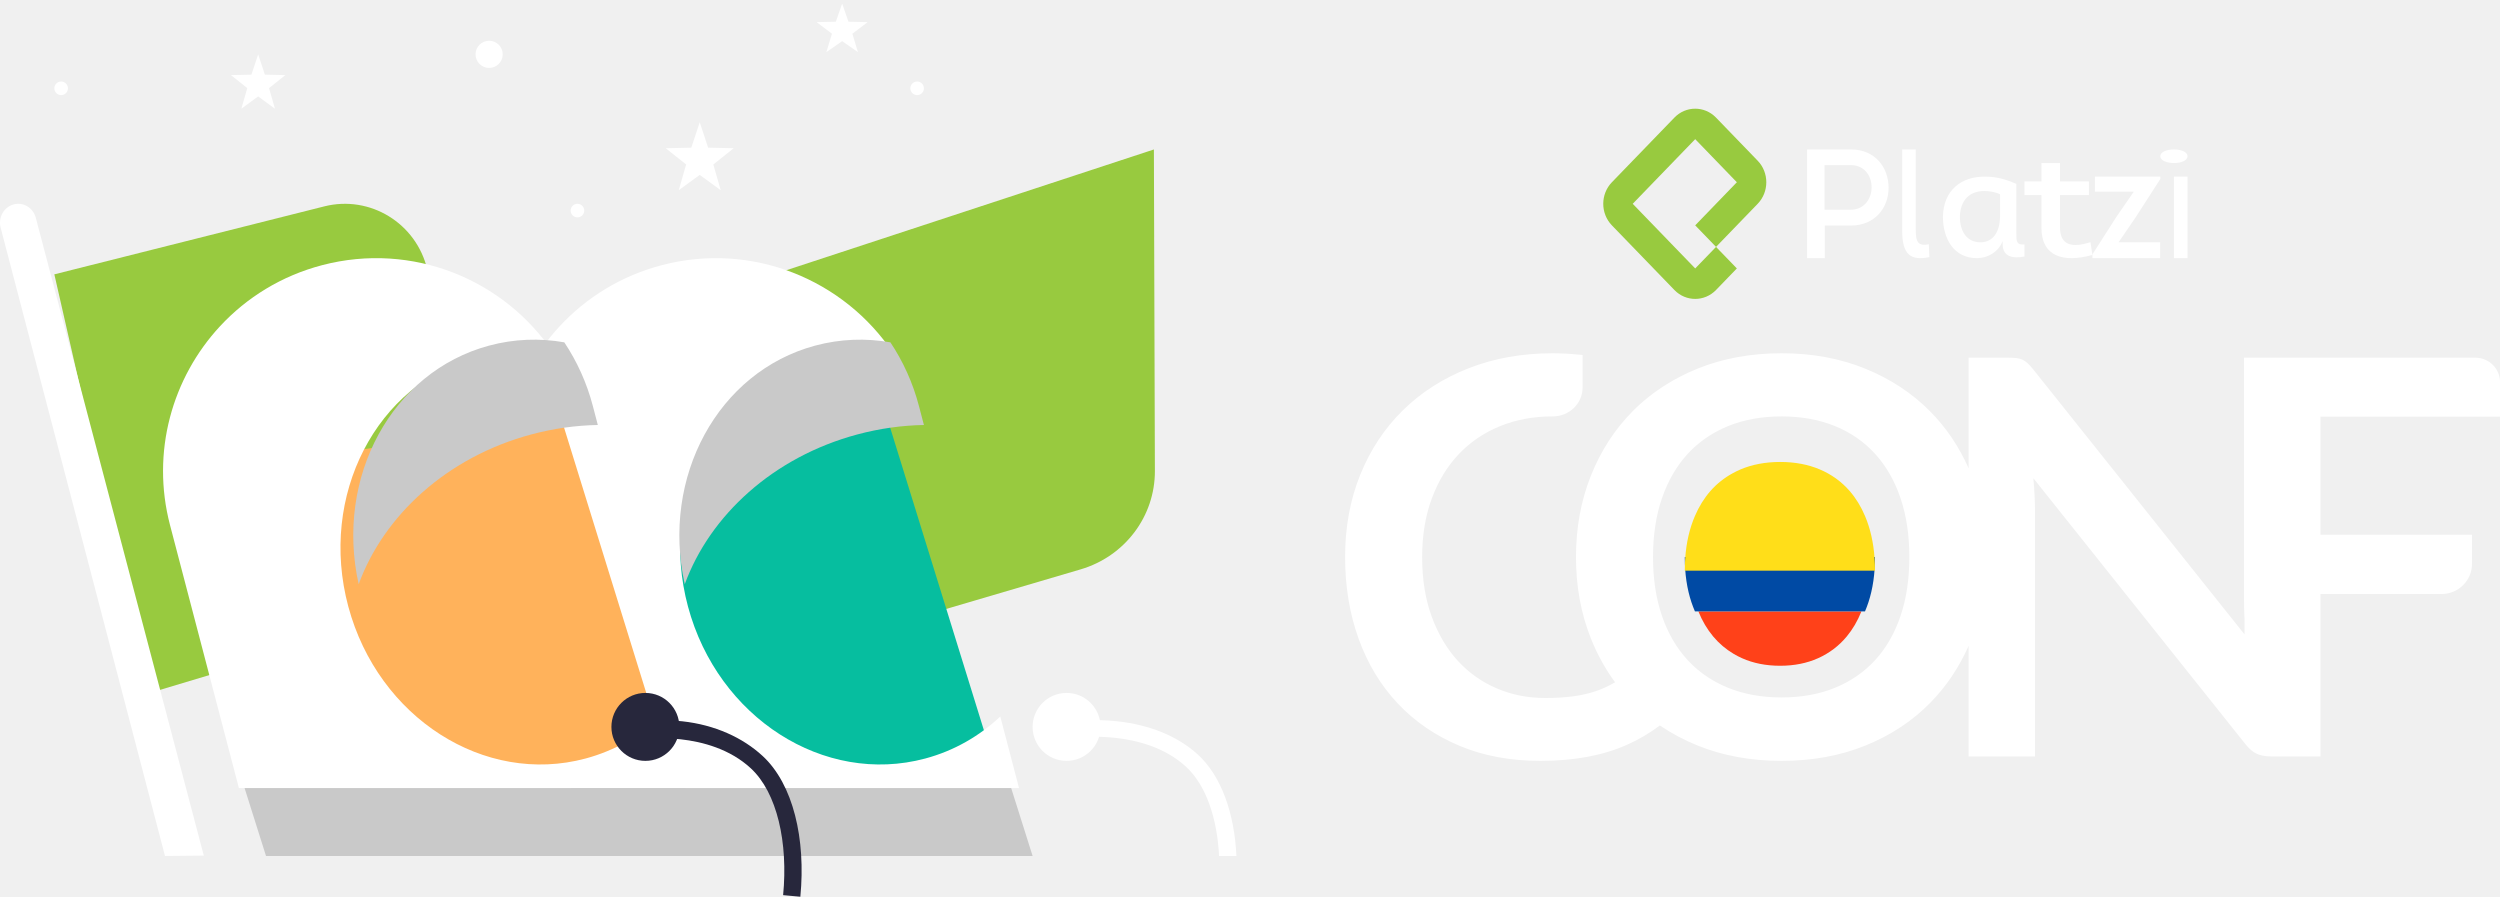
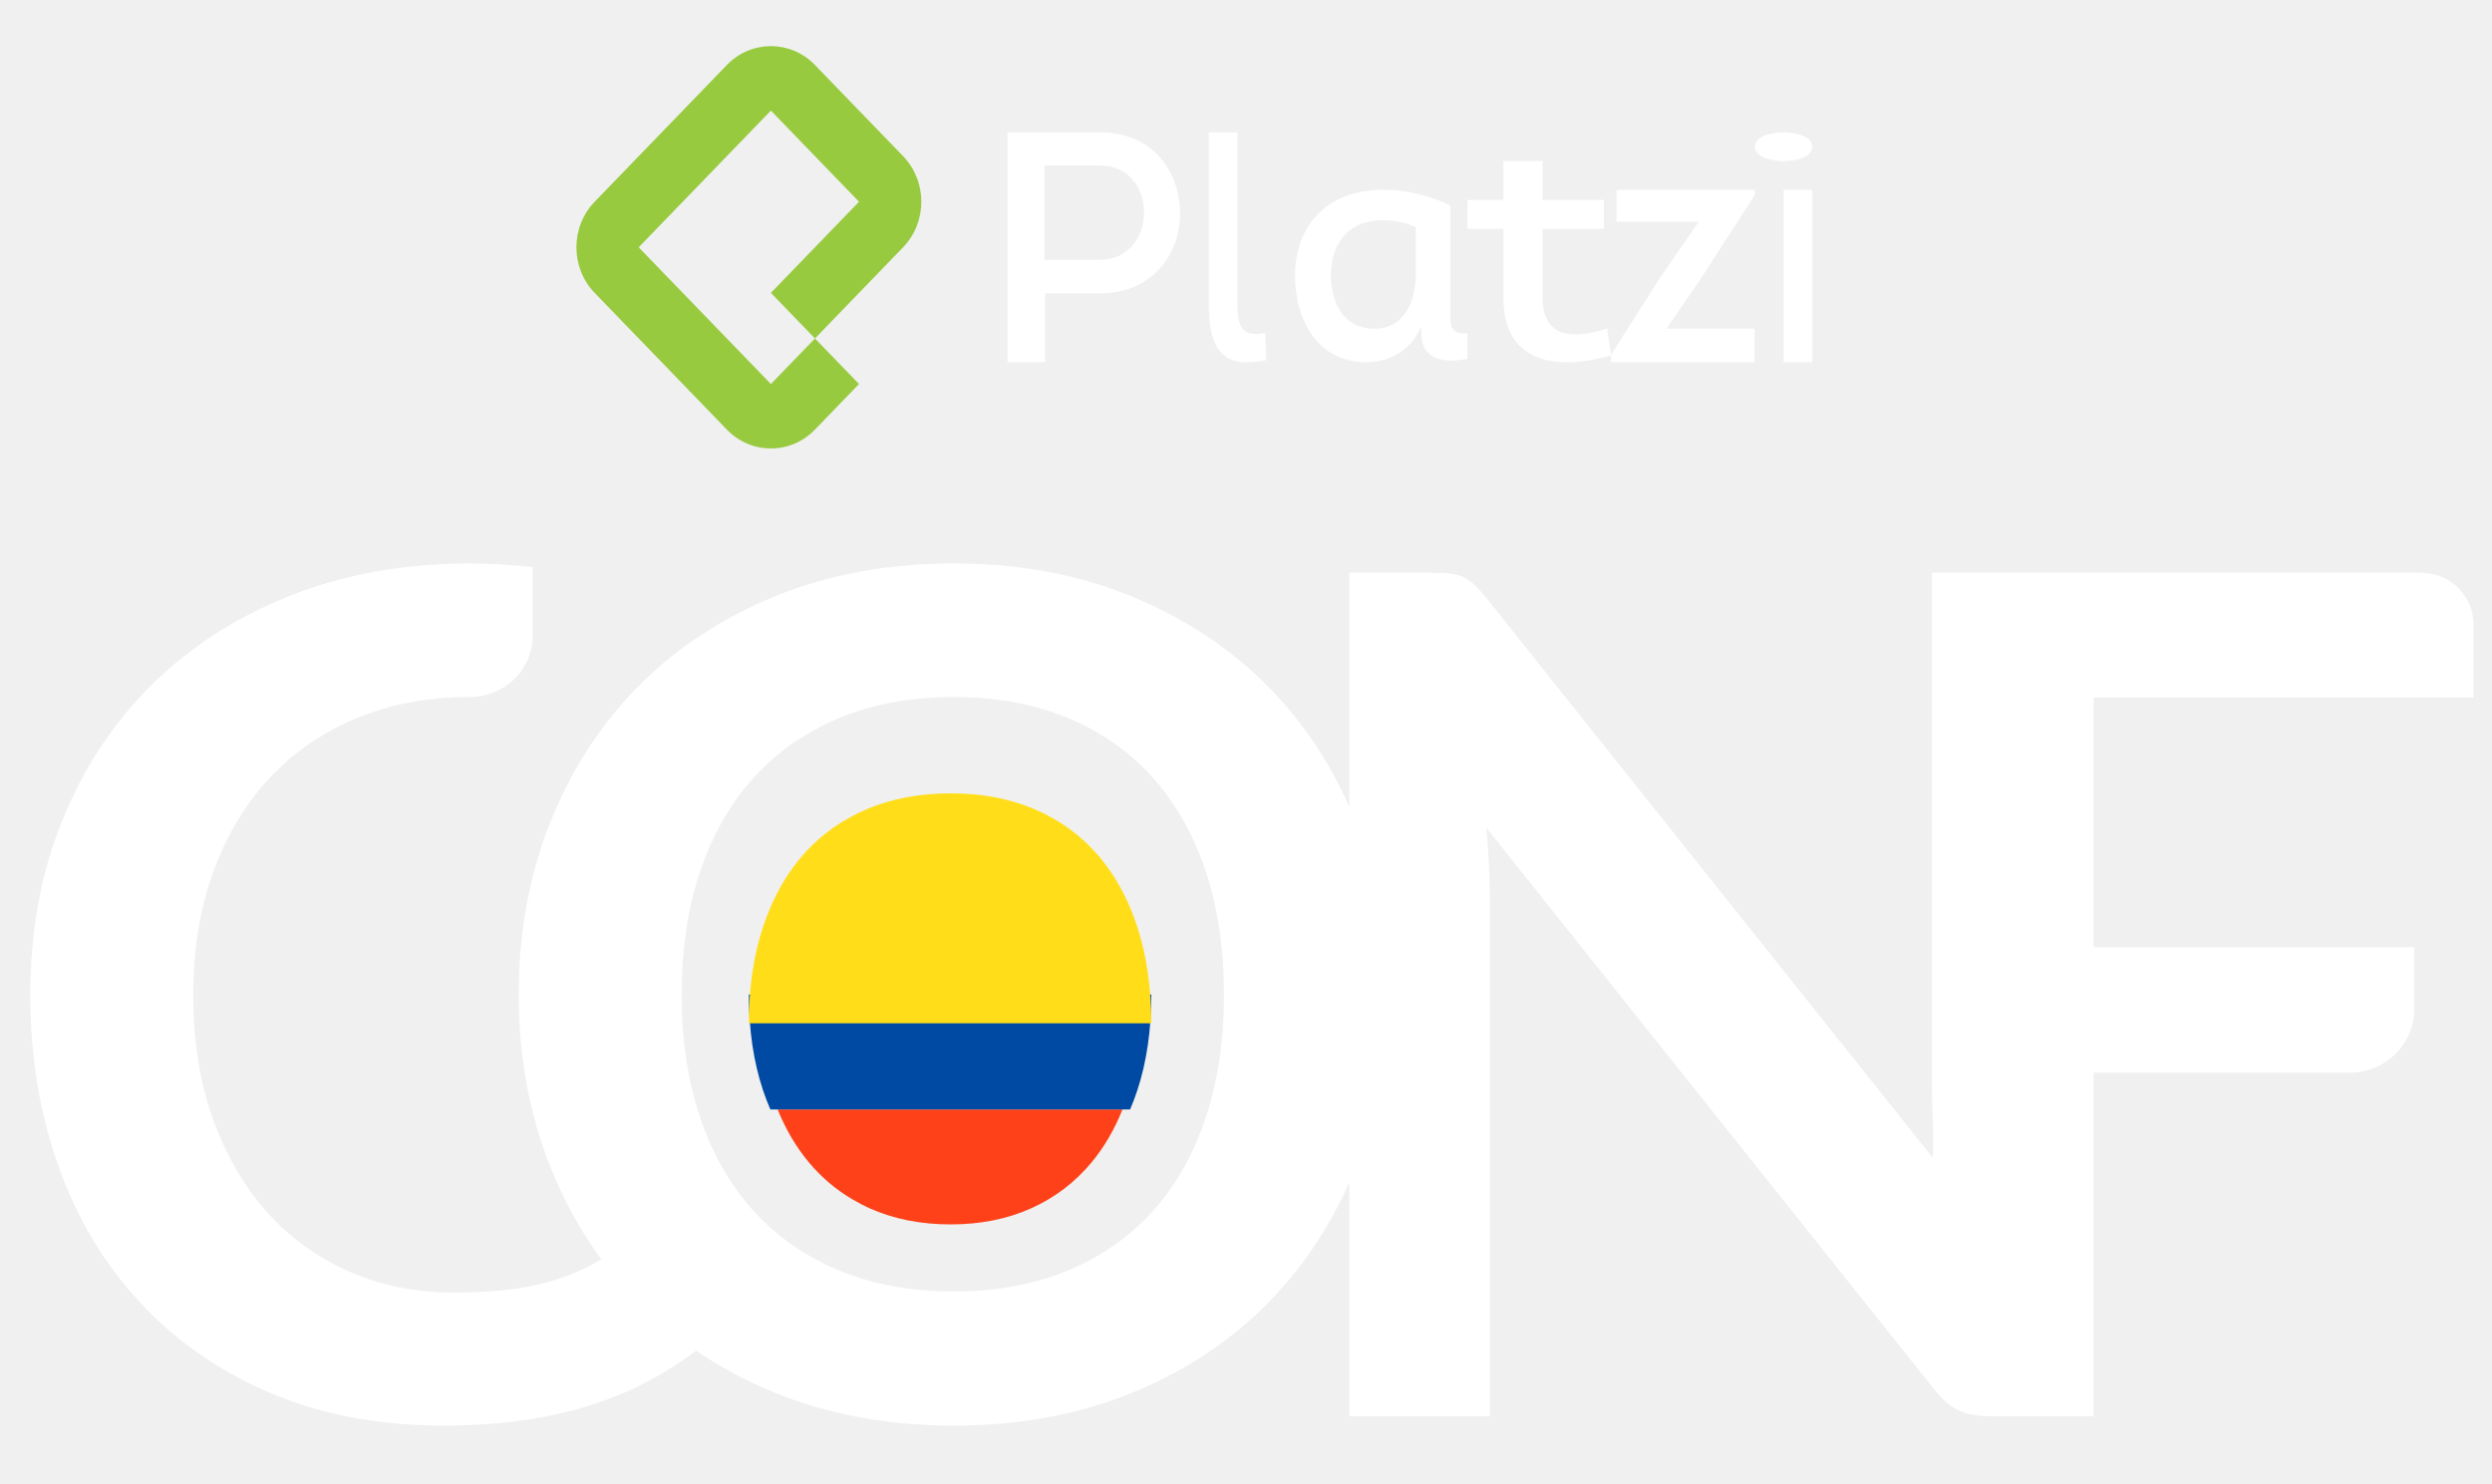
- <svg xmlns="http://www.w3.org/2000/svg" xmlns:xlink="http://www.w3.org/1999/xlink" width="184px" height="66px" viewBox="0 0 184 66" version="1.1">
+ <svg xmlns="http://www.w3.org/2000/svg" xmlns:xlink="http://www.w3.org/1999/xlink" width="89" height="53" version="1.1" style="">
+   <rect id="backgroundrect" width="100%" height="100%" x="0" y="0" fill="none" stroke="none" style="" class="" />
  <defs>
    <polygon id="path-1" points="0.105 0.264 3.86 0.264 3.86 3.835 0.105 3.835" />
    <polygon id="path-3" points="0 66 184 66 184 1 0 1" />
  </defs>
-   <g id="Page-1" stroke="none" stroke-width="1" fill="none" fill-rule="evenodd">
-     <g id="/-attendants/:id" transform="translate(-453, -511)">
-       <g id="tab-persona" transform="translate(339, 502)">
-         <g id="Group-69" transform="translate(114, 9)">
-           <path d="M4,20.192 L23.87,15.189 C27.235,14.342 30.638,16.427 31.447,19.83 L37,43.203 L11.029,51 L4,20.192 Z" id="Fill-1" fill="#98CA3F" />
-           <path d="M28,29.704 L35.055,55 L79.533,41.906 C82.786,40.949 85.01,38.003 85,34.666 L84.927,11 L28,29.704 Z" id="Fill-3" fill="#98CA3F" />
-           <path d="M15,62.972 L2.634,16.026 C2.44,15.286 1.705,14.848 0.991,15.048 C0.276,15.249 -0.147,16.014 0.047,16.756 L12.144,63 L15,62.972 Z" id="Fill-5" fill="#FFFFFF" />
-           <polygon id="Fill-7" fill="#06BE9F" points="65.369 31 49.554 33.231 42 34.297 47.866 57 58.454 57 64.177 57 73 55.634" />
-           <path d="M73.621,52.734 C72.091,54.175 70.226,55.255 68.102,55.826 C60.654,57.827 52.834,52.823 50.637,44.647 C48.44,36.473 52.696,28.223 60.144,26.222 C62.015,25.719 63.908,25.659 65.731,25.979 C62.122,20.57 55.357,17.775 48.712,19.515 C45.719,20.299 43.156,21.896 41.197,24.007 C37.673,27.806 36.105,33.269 37.515,38.652 L42.583,58 L49.829,58 L75,58 L73.621,52.734 Z" id="Fill-9" fill="#FFFFFF" />
-           <polygon id="Fill-11" fill="#C9C9C9" points="76 63 43.578 63 42 58 74.422 58" />
-           <path d="M63.09,31.978 C64.74,31.535 66.389,31.308 68,31.279 L67.636,29.889 C67.186,28.17 66.466,26.596 65.533,25.196 C63.727,24.878 61.85,24.938 59.995,25.437 C52.83,27.364 48.646,35.13 50.398,43 C52.242,37.944 56.898,33.643 63.09,31.978" id="Fill-13" fill="#C9C9C9" />
-           <polygon id="Fill-15" fill="#FFB25B" points="41.369 31 25.554 33.231 18 34.297 23.866 57 34.454 57 40.177 57 49 55.634" />
-           <path d="M48.621,52.734 C47.091,54.175 45.226,55.255 43.101,55.826 C35.653,57.827 27.835,52.823 25.637,44.647 C23.44,36.473 27.696,28.223 35.144,26.222 C37.014,25.719 38.908,25.659 40.731,25.979 C37.122,20.57 30.356,17.775 23.712,19.515 L23.712,19.515 C20.719,20.299 18.156,21.896 16.197,24.007 C12.673,27.806 11.105,33.269 12.515,38.652 L17.583,58 L24.829,58 L50,58 L48.621,52.734 Z" id="Fill-17" fill="#FFFFFF" />
-           <polygon id="Fill-19" fill="#C9C9C9" points="52 63 19.578 63 18 58 50.422 58" />
-           <path d="M39.09,31.978 C40.74,31.535 42.39,31.308 44,31.279 L43.636,29.889 C43.186,28.17 42.466,26.596 41.533,25.196 C39.727,24.878 37.85,24.938 35.996,25.437 C28.83,27.364 24.646,35.13 26.398,43 C28.242,37.944 32.898,33.643 39.09,31.978" id="Fill-21" fill="#C9C9C9" />
-           <polygon id="Fill-23" fill="#FFFFFF" points="19 4 19.495 5.495 21 5.528 19.801 6.485 20.236 8 19 7.097 17.764 8 18.199 6.485 17 5.528 18.505 5.495" />
-           <polygon id="Fill-25" fill="#FFFFFF" points="51.5 9 52.119 10.868 54 10.91 52.501 12.106 53.045 14 51.5 12.871 49.955 14 50.499 12.106 49 10.91 50.881 10.868" />
-           <g id="Group-29" transform="translate(60, 0)">
-             <mask id="mask-2" fill="white">
-               <use xlink:href="#path-1" />
-             </mask>
-             <g id="Clip-28" />
-             <polygon id="Fill-27" fill="#FFFFFF" mask="url(#mask-2)" points="1.982 0.264 2.447 1.599 3.86 1.628 2.734 2.482 3.143 3.835 1.982 3.029 0.822 3.835 1.231 2.482 0.105 1.628 1.518 1.599" />
-           </g>
-           <path d="M37,4 C37,4.552 36.552,5 36,5 C35.448,5 35,4.552 35,4 C35,3.448 35.448,3 36,3 C36.552,3 37,3.448 37,4" id="Fill-30" fill="#FFFFFF" />
-           <path d="M43,15.5 C43,15.776 42.776,16 42.5,16 C42.224,16 42,15.776 42,15.5 C42,15.224 42.224,15 42.5,15 C42.776,15 43,15.224 43,15.5" id="Fill-32" fill="#FFFFFF" />
-           <path d="M5,6.5 C5,6.776 4.776,7 4.5,7 C4.224,7 4,6.776 4,6.5 C4,6.224 4.224,6 4.5,6 C4.776,6 5,6.224 5,6.5" id="Fill-34" fill="#FFFFFF" />
-           <path d="M68,6.5 C68,6.776 67.776,7 67.5,7 C67.224,7 67,6.776 67,6.5 C67,6.224 67.224,6 67.5,6 C67.776,6 68,6.224 68,6.5" id="Fill-36" fill="#FFFFFF" />
-           <path d="M58.906,66 L57.638,65.883 C58.01,62.037 57.208,58.344 55.254,56.542 C52.183,53.71 47.241,54.403 47.191,54.41 L47,53.095 C47.057,53.087 48.42,52.891 50.215,53.087 C52.62,53.35 54.665,54.289 56.128,55.639 C58.382,57.718 59.317,61.753 58.906,66" id="Fill-38" fill="#27273C" />
-           <path d="M50,53.5 C50,54.881 48.881,56 47.5,56 C46.12,56 45,54.881 45,53.5 C45,52.119 46.12,51 47.5,51 C48.881,51 50,52.119 50,53.5" id="Fill-40" fill="#27273C" />
-           <path d="M87.267,56.409 C88.765,57.77 89.586,60.223 89.723,63 L91,63 C90.856,59.878 89.899,57.114 88.144,55.519 C86.677,54.187 84.629,53.346 82.22,53.086 C80.422,52.892 79.057,53.086 79,53.094 L79.191,54.305 C79.241,54.298 84.191,53.615 87.267,56.409" id="Fill-42" fill="#FFFFFF" />
-           <path d="M81,53.5 C81,54.881 79.88,56 78.5,56 C77.12,56 76,54.881 76,53.5 C76,52.119 77.12,51 78.5,51 C79.88,51 81,52.119 81,53.5" id="Fill-44" fill="#FFFFFF" />
-           <path d="M126.094,46.849 C126.526,47.363 127.027,47.787 127.595,48.123 C127.794,48.241 128,48.348 128.214,48.444 C129.045,48.815 129.98,49 131.017,49 C132.053,49 132.985,48.815 133.811,48.444 C134.638,48.074 135.34,47.542 135.917,46.849 C136.356,46.321 136.717,45.705 137,45 L125,45 C125.287,45.705 125.652,46.321 126.094,46.849" id="Fill-46" fill="#FF4119" />
-           <path d="M124,41.011 C124,42.242 124.163,43.346 124.489,44.324 C124.568,44.558 124.654,44.783 124.748,45 L137.263,45 C137.356,44.783 137.441,44.558 137.518,44.324 C137.839,43.346 138,42.242 138,41.011 L138,41 L124,41 L124,41.011 Z" id="Fill-48" fill="#004AA4" />
-           <path d="M137.518,38.657 C137.444,38.428 137.362,38.208 137.272,37.995 C136.975,37.287 136.596,36.668 136.134,36.136 C135.532,35.445 134.8,34.916 133.938,34.55 C133.075,34.184 132.104,34 131.023,34 C129.941,34 128.967,34.184 128.1,34.55 C127.91,34.631 127.727,34.722 127.548,34.819 C126.917,35.16 126.363,35.597 125.889,36.136 C125.423,36.668 125.04,37.287 124.739,37.995 C124.648,38.208 124.565,38.428 124.489,38.657 C124.164,39.644 124.001,40.758 124,42 L138,42 C137.999,40.758 137.838,39.644 137.518,38.657" id="Fill-50" fill="#FFDE19" />
-           <path d="M123.234,21.343 C124.08,22.219 125.453,22.219 126.3,21.343 L127.832,19.757 L126.3,18.172 L124.767,19.757 L120.168,15 L124.767,10.242 L127.832,13.414 L124.767,16.586 L126.3,18.172 L129.365,15 C130.212,14.124 130.212,12.704 129.365,11.828 L126.3,8.657 C125.453,7.781 124.08,7.781 123.234,8.657 L118.635,13.414 C117.788,14.29 117.788,15.71 118.635,16.586 L123.234,21.343 Z" id="Fill-52" fill="#98CA3F" />
-           <path d="M134.285,12.154 L136.24,12.154 C137.146,12.154 137.749,12.863 137.749,13.789 C137.749,14.714 137.123,15.435 136.24,15.435 L134.285,15.435 L134.285,12.154 Z M134.307,16.6 L136.24,16.6 C137.961,16.6 139,15.32 139,13.823 C139,12.303 137.983,11 136.24,11 L133,11 L133,19 L134.307,19 L134.307,16.6 Z" id="Fill-54" fill="#FFFFFF" />
-           <path d="M142,18.926 L141.963,17.979 C141.194,18.125 141,17.843 141,16.941 L141,11 L140,11 L140,16.953 C140,18.768 140.63,19.196 142,18.926" id="Fill-56" fill="#FFFFFF" />
-           <path d="M146.046,14.059 C146.401,14.059 146.824,14.119 147.203,14.299 L147.203,16.007 C147.168,17.076 146.687,17.834 145.76,17.834 C144.74,17.834 144.248,17.004 144.248,15.946 C144.283,14.696 144.992,14.059 146.046,14.059 M145.496,19 C146.309,19 147.088,18.543 147.397,17.738 L147.397,17.978 C147.397,18.94 148.21,19.036 149,18.879 L149,17.99 C148.393,18.05 148.404,17.714 148.404,17.185 L148.404,13.542 C147.683,13.205 146.927,13.001 146.137,13.001 C144.34,12.965 143.034,14.023 143,15.946 C143,17.581 143.813,19 145.496,19" id="Fill-58" fill="#FFFFFF" />
-           <path d="M150.25,16.75 C150.25,18.913 151.896,19.347 154,18.764 L153.86,17.825 C152.597,18.226 151.615,18.134 151.615,16.727 L151.615,14.358 L153.745,14.358 L153.745,13.351 L151.615,13.351 L151.615,12 L150.25,12 L150.25,13.351 L149,13.351 L149,14.358 L150.25,14.358 L150.25,16.75 Z" id="Fill-60" fill="#FFFFFF" />
-           <polygon id="Fill-62" fill="#FFFFFF" points="158.988 17.83 155.928 17.83 157.147 16.05 159 13.174 159 13 154.187 13 154.187 14.108 157.047 14.108 155.741 16 154 18.727 154 19 158.988 19" />
-           <path d="M160.023,12 C160.512,12 161,11.829 161,11.496 C161,11.171 160.512,11 160.008,11 C159.504,11 159,11.163 159,11.496 C159,11.837 159.52,12 160.023,12" id="Fill-64" fill="#FFFFFF" />
-           <mask id="mask-4" fill="white">
-             <use xlink:href="#path-3" />
+   <g class="currentLayer" style="">
+     <g class="" id="svg_7">
+       <g id="svg_9" class="">
+         <path d="M-96.44,14.163 L-76.043,9.028 C-72.588,8.158 -69.095,10.298 -68.265,13.792 L-62.564,37.786 L-89.225,45.789 L-96.44,14.163 z" id="Fill-1" fill="#98CA3F" />
+         <path d="M-71.803,23.929 L-64.561,49.896 L-18.902,36.455 C-15.563,35.472 -13.279,32.447 -13.29,29.022 L-13.365,4.728 L-71.803,23.929 z" id="Fill-3" fill="#98CA3F" />
+         <path d="M-85.148,58.08 L-97.843,9.887 C-98.042,9.128 -98.796,8.678 -99.529,8.884 C-100.263,9.089 -100.698,9.875 -100.498,10.637 L-88.08,58.108 L-85.148,58.08 z" id="Fill-5" fill="#FFFFFF" />
+         <polygon id="Fill-7" fill="#06BE9F" points="-33.442,25.259 -49.677,27.549 -57.432,28.643 -51.41,51.949 -40.541,51.949 -34.666,51.949 -25.609,50.546 " />
+         <path d="M-24.971,47.569 C-26.542,49.049 -28.456,50.158 -30.637,50.744 C-38.283,52.798 -46.309,47.66 -48.565,39.268 C-50.821,30.876 -46.452,22.408 -38.806,20.353 C-36.886,19.838 -34.942,19.775 -33.071,20.104 C-36.776,14.551 -43.72,11.683 -50.541,13.469 C-53.614,14.273 -56.245,15.913 -58.255,18.08 C-61.874,21.979 -63.483,27.587 -62.035,33.114 L-56.833,52.975 L-49.395,52.975 L-23.555,52.975 L-24.971,47.569 z" id="Fill-9" fill="#FFFFFF" />
+         <polygon id="Fill-11" fill="#C9C9C9" points="-22.529,58.108 -55.812,58.108 -57.432,52.975 -24.149,52.975 " />
+         <path d="M-35.782,26.263 C-34.088,25.807 -32.395,25.575 -30.741,25.545 L-31.115,24.118 C-31.576,22.354 -32.316,20.737 -33.274,19.301 C-35.128,18.974 -37.055,19.036 -38.959,19.548 C-46.314,21.526 -50.609,29.498 -48.811,37.577 C-46.918,32.387 -42.138,27.972 -35.782,26.263 " id="Fill-13" fill="#C9C9C9" />
+         <polygon id="Fill-15" fill="#FFB25B" points="-58.079,25.259 -74.314,27.549 -82.069,28.643 -76.047,51.949 -65.178,51.949 -59.303,51.949 -50.246,50.546 " />
+         <path d="M-50.635,47.569 C-52.205,49.049 -54.12,50.158 -56.301,50.744 C-63.947,52.798 -71.973,47.66 -74.229,39.268 C-76.485,30.876 -72.115,22.408 -64.47,20.353 C-62.55,19.838 -60.605,19.775 -58.735,20.104 C-62.439,14.551 -69.384,11.683 -76.205,13.469 L-76.205,13.469 C-79.277,14.273 -81.909,15.913 -83.919,18.08 C-87.537,21.979 -89.146,27.587 -87.699,33.114 L-82.497,52.975 L-75.058,52.975 L-49.219,52.975 L-50.635,47.569 z" id="Fill-17" fill="#FFFFFF" />
+         <polygon id="Fill-19" fill="#C9C9C9" points="-47.166,58.108 -80.449,58.108 -82.069,52.975 -48.786,52.975 " />
+         <path d="M-60.419,26.263 C-58.725,25.807 -57.031,25.575 -55.378,25.545 L-55.752,24.118 C-56.214,22.354 -56.954,20.737 -57.911,19.301 C-59.765,18.974 -61.692,19.036 -63.595,19.548 C-70.951,21.526 -75.246,29.498 -73.448,37.577 C-71.555,32.387 -66.775,27.972 -60.419,26.263 " id="Fill-21" fill="#C9C9C9" />
+         <polygon id="Fill-23" fill="#FFFFFF" points="-81.042,-2.458 -80.534,-0.923 -78.989,-0.89 -80.22,0.093 -79.773,1.648 -81.042,0.721 -82.311,1.648 -81.864,0.093 -83.095,-0.89 -81.55,-0.923 " />
+         <polygon id="Fill-25" fill="#FFFFFF" points="-47.679,2.675 -47.044,4.593 -45.113,4.635 -46.652,5.863 -46.093,7.807 -47.679,6.648 -49.265,7.807 -48.707,5.863 -50.246,4.635 -48.314,4.593 " />
+         <g id="Group-29">
+           <mask id="mask-2" fill="white">
+             <use xlink:href="#path-1" id="svg_1" />
          </mask>
-           <g id="Clip-67" />
-           <polygon id="Fill-66" fill="#FFFFFF" mask="url(#mask-4)" points="160 19 161 19 161 13 160 13" />
-           <path d="M139.879,45.334 C139.446,46.613 138.824,47.696 138.013,48.581 C137.202,49.468 136.216,50.148 135.054,50.621 C133.892,51.095 132.583,51.332 131.126,51.332 C129.669,51.332 128.356,51.095 127.188,50.621 C126.886,50.499 126.597,50.362 126.319,50.212 C125.519,49.782 124.815,49.239 124.209,48.581 C123.391,47.696 122.762,46.613 122.322,45.334 C121.882,44.055 121.662,42.611 121.662,41 C121.662,39.39 121.882,37.946 122.322,36.667 C122.762,35.388 123.391,34.302 124.209,33.409 C124.846,32.713 125.593,32.148 126.444,31.707 C126.685,31.582 126.931,31.463 127.188,31.359 C128.356,30.886 129.669,30.648 131.126,30.648 C132.583,30.648 133.892,30.886 135.054,31.359 C136.216,31.833 137.202,32.516 138.013,33.409 C138.824,34.302 139.446,35.388 139.879,36.667 C140.312,37.946 140.528,39.39 140.528,41 C140.528,42.611 140.312,44.055 139.879,45.334 L139.879,45.334 Z M184,28.116 C184,27.127 183.185,26.325 182.18,26.325 L170.046,26.325 L168.486,26.325 L165.196,26.325 L165.191,26.325 L165.159,26.325 L165.159,26.33 L165.159,44.167 C165.159,44.559 165.17,44.982 165.19,45.436 C165.192,45.465 165.195,45.495 165.196,45.524 L165.196,46.691 L154.349,33.086 L149.654,27.198 C149.503,27.009 149.365,26.856 149.242,26.741 C149.118,26.627 148.991,26.538 148.86,26.477 C148.73,26.416 148.582,26.376 148.417,26.355 C148.252,26.335 148.046,26.325 147.798,26.325 L144.891,26.325 L144.891,34.469 C144.183,32.87 143.239,31.47 142.054,30.273 C140.734,28.94 139.147,27.895 137.292,27.137 C135.436,26.38 133.38,26 131.126,26 C128.872,26 126.813,26.376 124.951,27.127 C124.121,27.461 123.347,27.858 122.625,28.309 C121.724,28.871 120.903,29.52 120.167,30.263 C118.841,31.602 117.814,33.189 117.085,35.023 C116.357,36.856 115.992,38.849 115.992,41 C115.992,43.152 116.357,45.145 117.085,46.978 C117.555,48.161 118.151,49.239 118.869,50.216 C118.425,50.478 117.959,50.697 117.465,50.865 C116.949,51.041 116.385,51.169 115.774,51.25 C115.162,51.332 114.478,51.373 113.722,51.373 C112.457,51.373 111.275,51.139 110.176,50.672 C109.076,50.205 108.121,49.532 107.31,48.653 C106.499,47.773 105.856,46.69 105.382,45.405 C104.908,44.119 104.67,42.651 104.67,41 C104.67,39.404 104.908,37.966 105.382,36.687 C105.856,35.408 106.516,34.322 107.361,33.429 C108.207,32.536 109.217,31.85 110.392,31.369 C111.568,30.889 112.856,30.648 114.258,30.648 L114.284,30.648 C115.493,30.65 116.48,29.703 116.48,28.513 L116.48,26.134 L116.48,26.127 C116.406,26.118 116.327,26.115 116.252,26.106 C116.05,26.085 115.845,26.067 115.638,26.052 C115.534,26.045 115.432,26.036 115.326,26.03 C115.261,26.027 115.192,26.027 115.126,26.024 C114.853,26.013 114.581,26 114.299,26 C112.031,26 109.959,26.369 108.083,27.107 C106.207,27.844 104.595,28.876 103.248,30.202 C101.9,31.528 100.856,33.108 100.114,34.941 C99.372,36.775 99,38.795 99,41 C99,43.179 99.333,45.189 100,47.029 C100.667,48.869 101.626,50.452 102.877,51.778 C104.127,53.105 105.636,54.14 107.403,54.884 C109.169,55.629 111.158,56 113.371,56 C115.846,56 117.966,55.608 119.733,54.823 C120.612,54.432 121.423,53.955 122.165,53.393 C123.016,53.972 123.943,54.467 124.951,54.874 C126.813,55.625 128.872,56 131.126,56 C133.38,56 135.436,55.625 137.292,54.874 C139.147,54.123 140.734,53.077 142.054,51.738 C143.239,50.535 144.183,49.132 144.891,47.532 L144.891,55.676 L149.778,55.676 L149.778,37.651 C149.778,37.3 149.767,36.91 149.747,36.484 C149.726,36.058 149.696,35.628 149.654,35.195 L152.261,38.465 L165.242,54.742 C165.517,55.094 165.799,55.338 166.087,55.473 C166.359,55.6 166.7,55.665 167.106,55.672 C167.131,55.673 167.154,55.676 167.18,55.676 L167.961,55.676 L170.046,55.676 L170.784,55.676 L170.784,43.72 L179.693,43.72 C180.933,43.72 181.938,42.73 181.938,41.509 L181.938,39.356 L181.93,39.356 L170.784,39.356 L170.784,30.669 L177.684,30.669 L184,30.669 L184,28.116 Z" id="Fill-68" fill="#FFFFFF" mask="url(#mask-4)" />
+           <g id="Clip-28" />
+           <polygon id="Fill-27" fill="#FFFFFF" mask="url(#mask-2)" points="-36.919,-6.294 -36.442,-4.923 -34.991,-4.893 -36.147,-4.016 -35.727,-2.627 -36.919,-3.455 -38.11,-2.627 -37.69,-4.016 -38.846,-4.893 -37.396,-4.923 " />
        </g>
+         <path d="M-62.564,-2.458 C-62.564,-1.891 -63.024,-1.432 -63.591,-1.432 C-64.158,-1.432 -64.617,-1.891 -64.617,-2.458 C-64.617,-3.025 -64.158,-3.485 -63.591,-3.485 C-63.024,-3.485 -62.564,-3.025 -62.564,-2.458 " id="Fill-30" fill="#FFFFFF" />
+         <path d="M-56.405,9.347 C-56.405,9.631 -56.635,9.86 -56.918,9.86 C-57.202,9.86 -57.432,9.631 -57.432,9.347 C-57.432,9.064 -57.202,8.834 -56.918,8.834 C-56.635,8.834 -56.405,9.064 -56.405,9.347 " id="Fill-32" fill="#FFFFFF" />
+         <path d="M-95.414,0.108 C-95.414,0.392 -95.644,0.621 -95.927,0.621 C-96.21,0.621 -96.44,0.392 -96.44,0.108 C-96.44,-0.175 -96.21,-0.405 -95.927,-0.405 C-95.644,-0.405 -95.414,-0.175 -95.414,0.108 " id="Fill-34" fill="#FFFFFF" />
+         <path d="M-30.741,0.108 C-30.741,0.392 -30.971,0.621 -31.254,0.621 C-31.538,0.621 -31.768,0.392 -31.768,0.108 C-31.768,-0.175 -31.538,-0.405 -31.254,-0.405 C-30.971,-0.405 -30.741,-0.175 -30.741,0.108 " id="Fill-36" fill="#FFFFFF" />
+         <path d="M-40.077,61.188 L-41.378,61.068 C-40.996,57.119 -41.82,53.329 -43.826,51.479 C-46.978,48.571 -52.052,49.282 -52.103,49.29 L-52.299,47.94 C-52.24,47.932 -50.841,47.73 -48.999,47.932 C-46.529,48.202 -44.43,49.166 -42.928,50.552 C-40.614,52.686 -39.655,56.828 -40.077,61.188 " id="Fill-38" fill="#27273C" />
+         <path d="M-49.219,48.356 C-49.219,49.773 -50.368,50.922 -51.785,50.922 C-53.203,50.922 -54.352,49.773 -54.352,48.356 C-54.352,46.938 -53.203,45.789 -51.785,45.789 C-50.368,45.789 -49.219,46.938 -49.219,48.356 " id="Fill-40" fill="#27273C" />
+         <path d="M-10.963,51.342 C-9.425,52.739 -8.582,55.257 -8.442,58.108 L-7.131,58.108 C-7.279,54.903 -8.261,52.066 -10.063,50.428 C-11.568,49.061 -13.671,48.197 -16.144,47.931 C-17.99,47.732 -19.391,47.931 -19.449,47.939 L-19.254,49.183 C-19.202,49.175 -14.12,48.474 -10.963,51.342 " id="Fill-42" fill="#FFFFFF" />
+         <path d="M-17.396,48.356 C-17.396,49.773 -18.545,50.922 -19.962,50.922 C-21.38,50.922 -22.529,49.773 -22.529,48.356 C-22.529,46.938 -21.38,45.789 -19.962,45.789 C-18.545,45.789 -17.396,46.938 -17.396,48.356 " id="Fill-44" fill="#FFFFFF" />
+         <path d="M28.895,41.528 C29.338,42.056 29.852,42.492 30.436,42.837 C30.64,42.957 30.851,43.068 31.071,43.166 C31.924,43.546 32.884,43.736 33.948,43.736 C35.012,43.736 35.968,43.546 36.817,43.166 C37.666,42.786 38.386,42.24 38.979,41.528 C39.429,40.987 39.799,40.354 40.09,39.63 L27.772,39.63 C28.066,40.354 28.441,40.987 28.895,41.528 " id="Fill-46" fill="#FF4119" />
+         <path d="M26.745,35.535 C26.745,36.799 26.913,37.932 27.248,38.936 C27.328,39.176 27.416,39.407 27.513,39.63 L40.36,39.63 C40.456,39.407 40.543,39.176 40.622,38.936 C40.952,37.932 41.117,36.799 41.117,35.535 L41.117,35.524 L26.745,35.524 L26.745,35.535 z" id="Fill-48" fill="#004AA4" />
+         <path d="M40.622,33.119 C40.546,32.884 40.462,32.658 40.37,32.439 C40.065,31.713 39.675,31.077 39.201,30.531 C38.583,29.822 37.832,29.279 36.947,28.903 C36.062,28.527 35.064,28.338 33.955,28.338 C32.844,28.338 31.844,28.527 30.954,28.903 C30.759,28.986 30.571,29.08 30.388,29.179 C29.74,29.529 29.171,29.978 28.685,30.531 C28.206,31.077 27.812,31.713 27.504,32.439 C27.411,32.658 27.325,32.884 27.248,33.119 C26.913,34.132 26.746,35.276 26.745,36.551 L41.117,36.551 C41.116,35.276 40.951,34.132 40.622,33.119 " id="Fill-50" fill="#FFDE19" />
+         <path d="M25.959,15.345 C26.828,16.244 28.236,16.244 29.106,15.345 L30.679,13.717 L29.106,12.09 L27.532,13.717 L22.811,8.834 L27.532,3.95 L30.679,7.206 L27.532,10.462 L29.106,12.09 L32.253,8.834 C33.122,7.935 33.122,6.477 32.253,5.578 L29.106,2.322 C28.236,1.423 26.828,1.423 25.959,2.322 L21.238,7.206 C20.369,8.105 20.369,9.563 21.238,10.462 L25.959,15.345 z" id="Fill-52" fill="#98CA3F" />
+         <path d="M37.303,5.913 L39.31,5.913 C40.24,5.913 40.859,6.64 40.859,7.59 C40.859,8.541 40.216,9.28 39.31,9.28 L37.303,9.28 L37.303,5.913 zM37.326,10.477 L39.31,10.477 C41.077,10.477 42.143,9.162 42.143,7.626 C42.143,6.065 41.1,4.728 39.31,4.728 L35.984,4.728 L35.984,12.94 L37.326,12.94 L37.326,10.477 z" id="Fill-54" fill="#FFFFFF" />
+         <path d="M45.223,12.864 L45.185,11.892 C44.396,12.042 44.197,11.753 44.197,10.827 L44.197,4.728 L43.17,4.728 L43.17,10.838 C43.17,12.702 43.817,13.142 45.223,12.864 " id="Fill-56" fill="#FFFFFF" />
+         <path d="M49.376,7.868 C49.741,7.868 50.176,7.93 50.564,8.115 L50.564,9.867 C50.528,10.965 50.035,11.743 49.083,11.743 C48.036,11.743 47.531,10.891 47.531,9.805 C47.566,8.522 48.295,7.868 49.376,7.868 M48.812,12.94 C49.647,12.94 50.446,12.471 50.763,11.644 L50.763,11.891 C50.763,12.878 51.598,12.977 52.409,12.816 L52.409,11.903 C51.786,11.965 51.797,11.62 51.797,11.077 L51.797,7.337 C51.057,6.992 50.281,6.782 49.47,6.782 C47.625,6.745 46.285,7.831 46.25,9.805 C46.25,11.483 47.084,12.94 48.812,12.94 " id="Fill-58" fill="#FFFFFF" />
+         <path d="M53.692,10.63 C53.692,12.85 55.381,13.297 57.542,12.697 L57.398,11.734 C56.101,12.145 55.093,12.051 55.093,10.607 L55.093,8.175 L57.28,8.175 L57.28,7.141 L55.093,7.141 L55.093,5.754 L53.692,5.754 L53.692,7.141 L52.409,7.141 L52.409,8.175 L53.692,8.175 L53.692,10.63 z" id="Fill-60" fill="#FFFFFF" />
+         <polygon id="Fill-62" fill="#FFFFFF" points="62.662,11.739 59.521,11.739 60.772,9.911 62.674,6.959 62.674,6.781 57.733,6.781 57.733,7.918 60.67,7.918 59.329,9.86 57.542,12.659 57.542,12.94 62.662,12.94 " />
+         <path d="M63.724,5.754 C64.226,5.754 64.727,5.579 64.727,5.237 C64.727,4.903 64.226,4.728 63.709,4.728 C63.192,4.728 62.674,4.895 62.674,5.237 C62.674,5.587 63.208,5.754 63.724,5.754 " id="Fill-64" fill="#FFFFFF" />
+         <mask id="mask-4" fill="white">
+           <use xlink:href="#path-3" id="svg_2" />
+         </mask>
+         <g id="Clip-67" />
+         <polygon id="Fill-66" fill="#FFFFFF" mask="url(#mask-4)" points="63.701,12.94 64.727,12.94 64.727,6.781 63.701,6.781 " />
+         <path d="M43.045,39.973 C42.601,41.286 41.962,42.397 41.13,43.307 C40.298,44.217 39.285,44.915 38.093,45.401 C36.9,45.887 35.556,46.13 34.061,46.13 C32.565,46.13 31.217,45.887 30.018,45.401 C29.708,45.275 29.411,45.134 29.126,44.98 C28.304,44.539 27.582,43.981 26.96,43.307 C26.12,42.397 25.474,41.286 25.023,39.973 C24.571,38.66 24.345,37.178 24.345,35.524 C24.345,33.871 24.571,32.389 25.023,31.076 C25.474,29.763 26.12,28.648 26.96,27.731 C27.614,27.017 28.381,26.437 29.255,25.984 C29.502,25.856 29.754,25.734 30.018,25.627 C31.217,25.141 32.565,24.898 34.061,24.898 C35.556,24.898 36.9,25.141 38.093,25.627 C39.285,26.113 40.298,26.814 41.13,27.731 C41.962,28.648 42.601,29.763 43.045,31.076 C43.49,32.389 43.712,33.871 43.712,35.524 C43.712,37.178 43.49,38.66 43.045,39.973 L43.045,39.973 zM88.338,22.298 C88.338,21.283 87.501,20.459 86.47,20.459 L74.014,20.459 L72.412,20.459 L69.035,20.459 L69.03,20.459 L68.997,20.459 L68.997,20.464 L68.997,38.775 C68.997,39.178 69.008,39.612 69.029,40.077 C69.03,40.107 69.033,40.138 69.035,40.168 L69.035,41.366 L57.9,27.4 L53.081,21.356 C52.925,21.161 52.784,21.005 52.657,20.887 C52.53,20.769 52.399,20.678 52.266,20.616 C52.131,20.553 51.98,20.511 51.81,20.491 C51.641,20.47 51.43,20.459 51.175,20.459 L48.191,20.459 L48.191,28.82 C47.464,27.178 46.495,25.741 45.279,24.512 C43.924,23.144 42.294,22.071 40.39,21.293 C38.485,20.515 36.375,20.126 34.061,20.126 C31.746,20.126 29.633,20.511 27.721,21.282 C26.869,21.626 26.075,22.033 25.333,22.496 C24.409,23.073 23.566,23.739 22.811,24.502 C21.449,25.877 20.395,27.506 19.647,29.388 C18.899,31.27 18.525,33.316 18.525,35.524 C18.525,37.733 18.899,39.779 19.647,41.661 C20.129,42.875 20.741,43.982 21.479,44.985 C21.023,45.254 20.543,45.478 20.036,45.651 C19.507,45.831 18.928,45.963 18.301,46.047 C17.672,46.13 16.97,46.172 16.195,46.172 C14.896,46.172 13.682,45.932 12.554,45.453 C11.425,44.974 10.444,44.283 9.612,43.38 C8.779,42.477 8.12,41.365 7.633,40.046 C7.146,38.726 6.902,37.219 6.902,35.524 C6.902,33.885 7.146,32.409 7.633,31.097 C8.12,29.784 8.797,28.669 9.664,27.752 C10.533,26.835 11.57,26.131 12.776,25.637 C13.983,25.145 15.306,24.898 16.745,24.898 L16.771,24.898 C18.012,24.899 19.026,23.928 19.026,22.705 L19.026,20.263 L19.026,20.256 C18.949,20.247 18.869,20.243 18.792,20.235 C18.584,20.213 18.374,20.195 18.161,20.18 C18.055,20.172 17.949,20.163 17.841,20.156 C17.774,20.153 17.703,20.154 17.635,20.151 C17.356,20.139 17.077,20.126 16.787,20.126 C14.458,20.126 12.332,20.505 10.405,21.262 C8.479,22.019 6.825,23.078 5.442,24.439 C4.059,25.801 2.987,27.422 2.225,29.305 C1.463,31.187 1.082,33.26 1.082,35.524 C1.082,37.761 1.424,39.824 2.108,41.713 C2.792,43.602 3.777,45.227 5.061,46.588 C6.345,47.95 7.894,49.013 9.707,49.777 C11.52,50.541 13.563,50.922 15.834,50.922 C18.375,50.922 20.551,50.52 22.365,49.714 C23.267,49.313 24.1,48.823 24.861,48.246 C25.735,48.84 26.686,49.349 27.721,49.766 C29.633,50.537 31.746,50.922 34.061,50.922 C36.375,50.922 38.485,50.537 40.39,49.766 C42.294,48.995 43.924,47.922 45.279,46.547 C46.495,45.313 47.464,43.872 48.191,42.229 L48.191,50.589 L53.207,50.589 L53.207,32.086 C53.207,31.725 53.197,31.326 53.176,30.888 C53.155,30.451 53.123,30.01 53.081,29.565 L55.757,32.922 L69.082,49.631 C69.364,49.992 69.653,50.242 69.95,50.381 C70.229,50.512 70.579,50.578 70.995,50.586 C71.022,50.587 71.045,50.589 71.071,50.589 L71.873,50.589 L74.014,50.589 L74.771,50.589 L74.771,38.316 L83.916,38.316 C85.19,38.316 86.222,37.3 86.222,36.047 L86.222,33.836 L86.213,33.836 L74.771,33.836 L74.771,24.918 L81.854,24.918 L88.338,24.918 L88.338,22.298 z" id="Fill-68" fill="#FFFFFF" mask="url(#mask-4)" />
      </g>
    </g>
  </g>
</svg>
